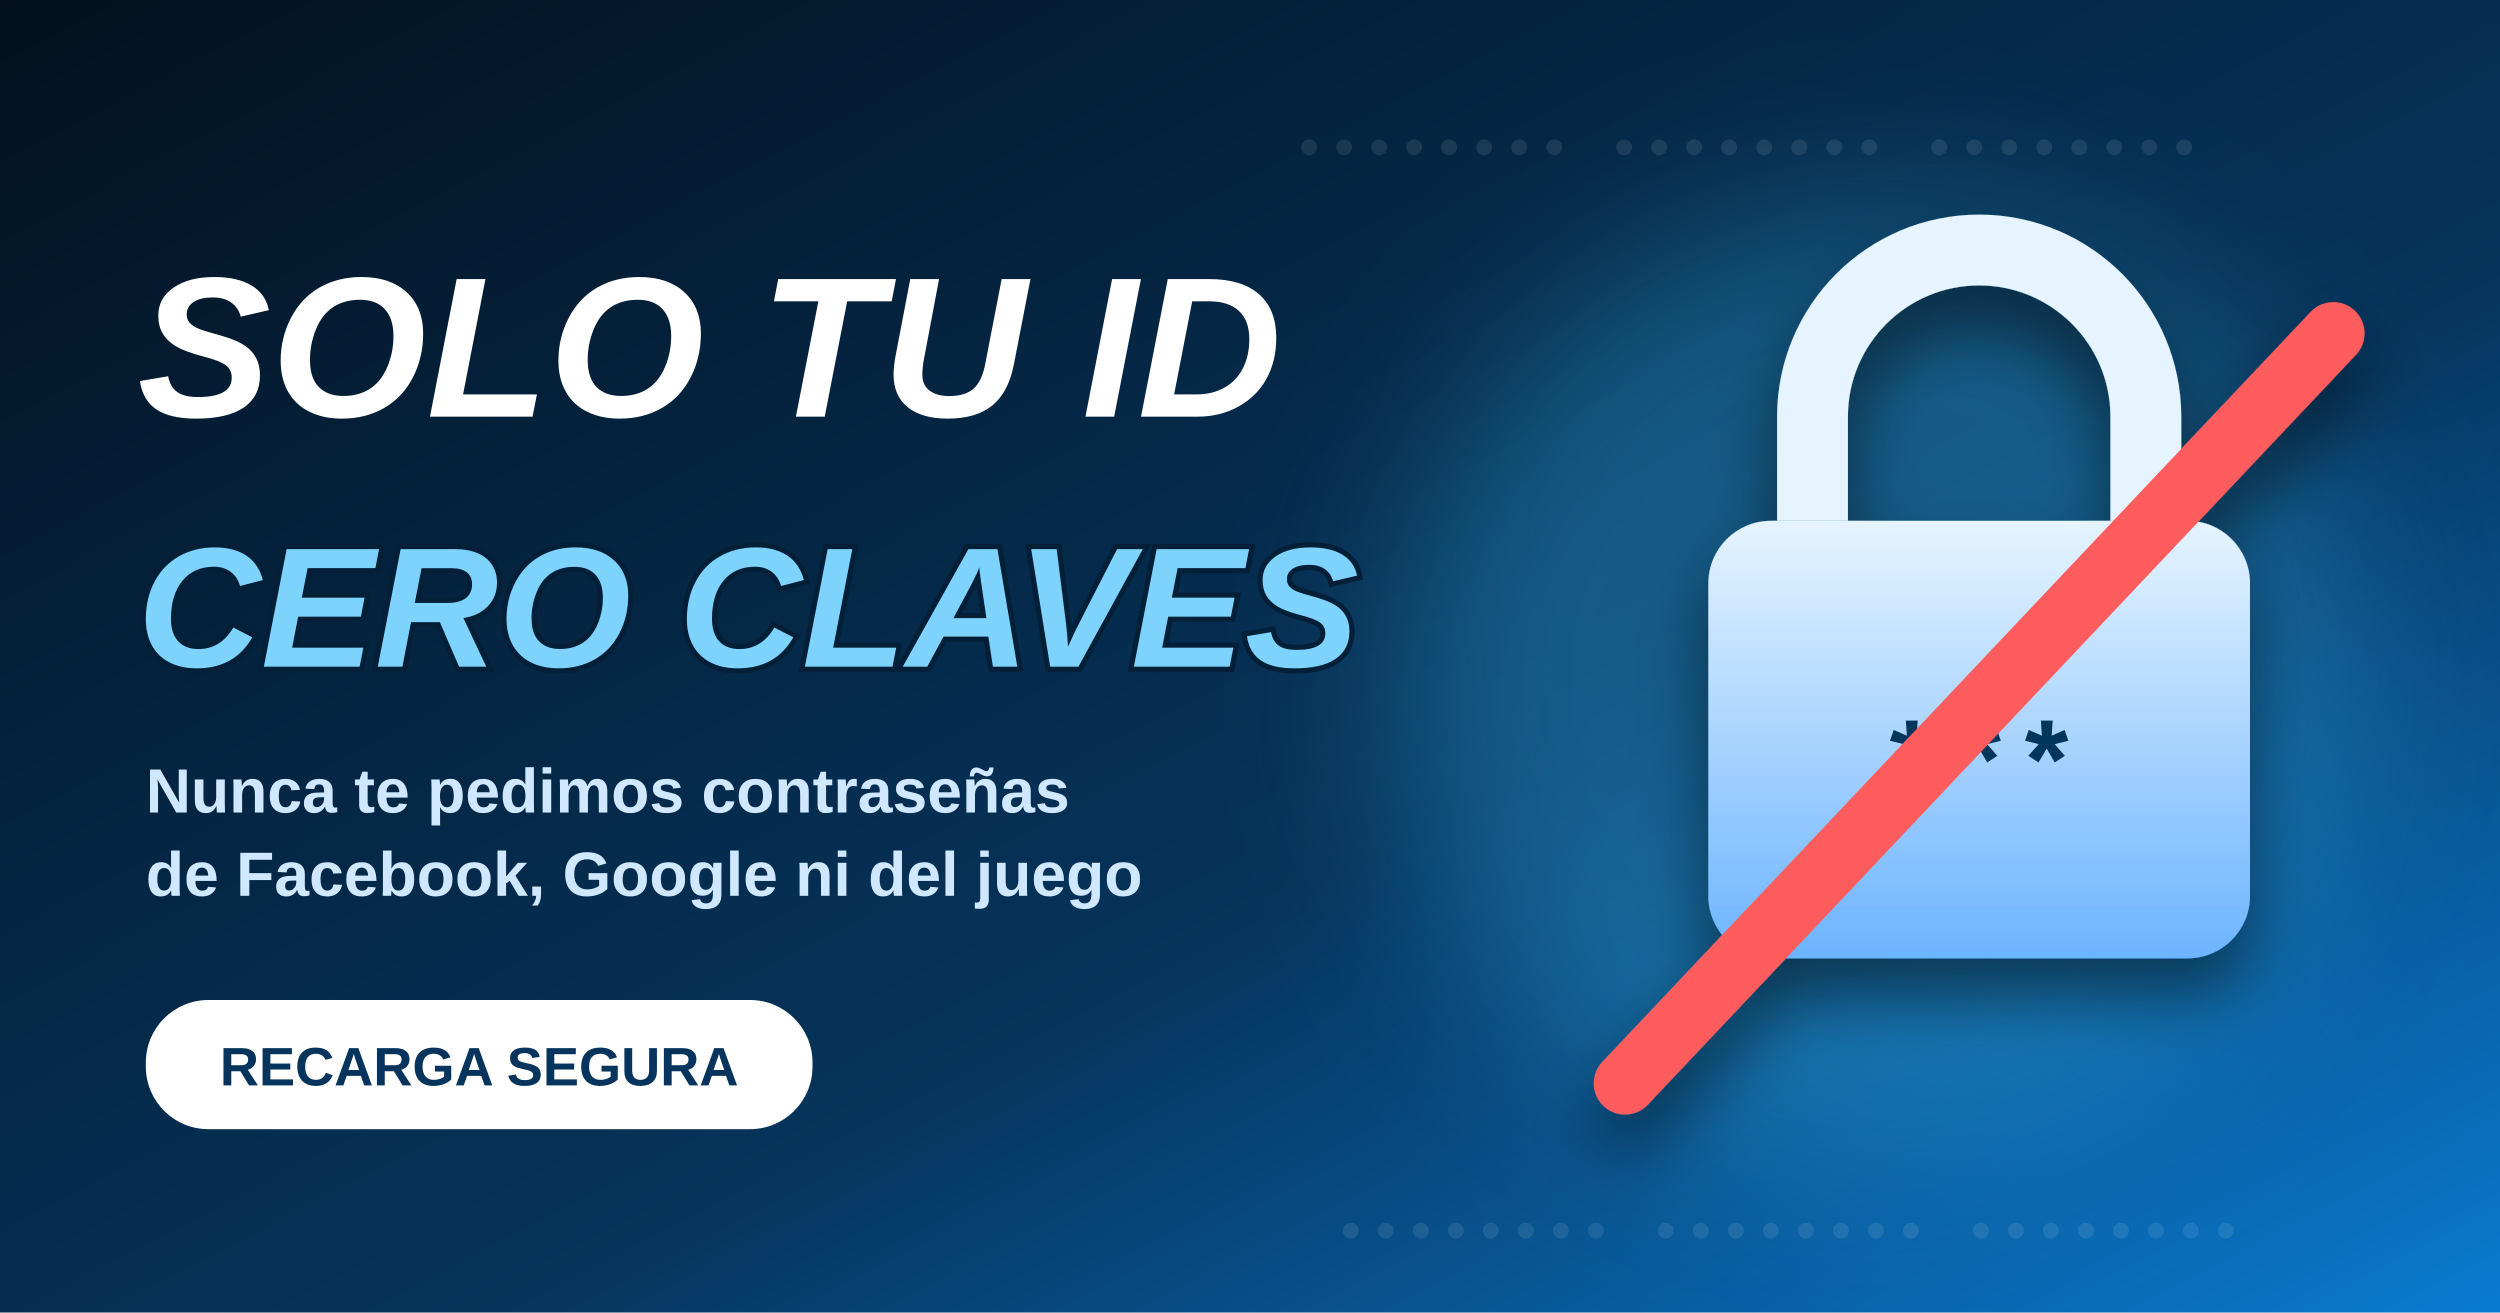
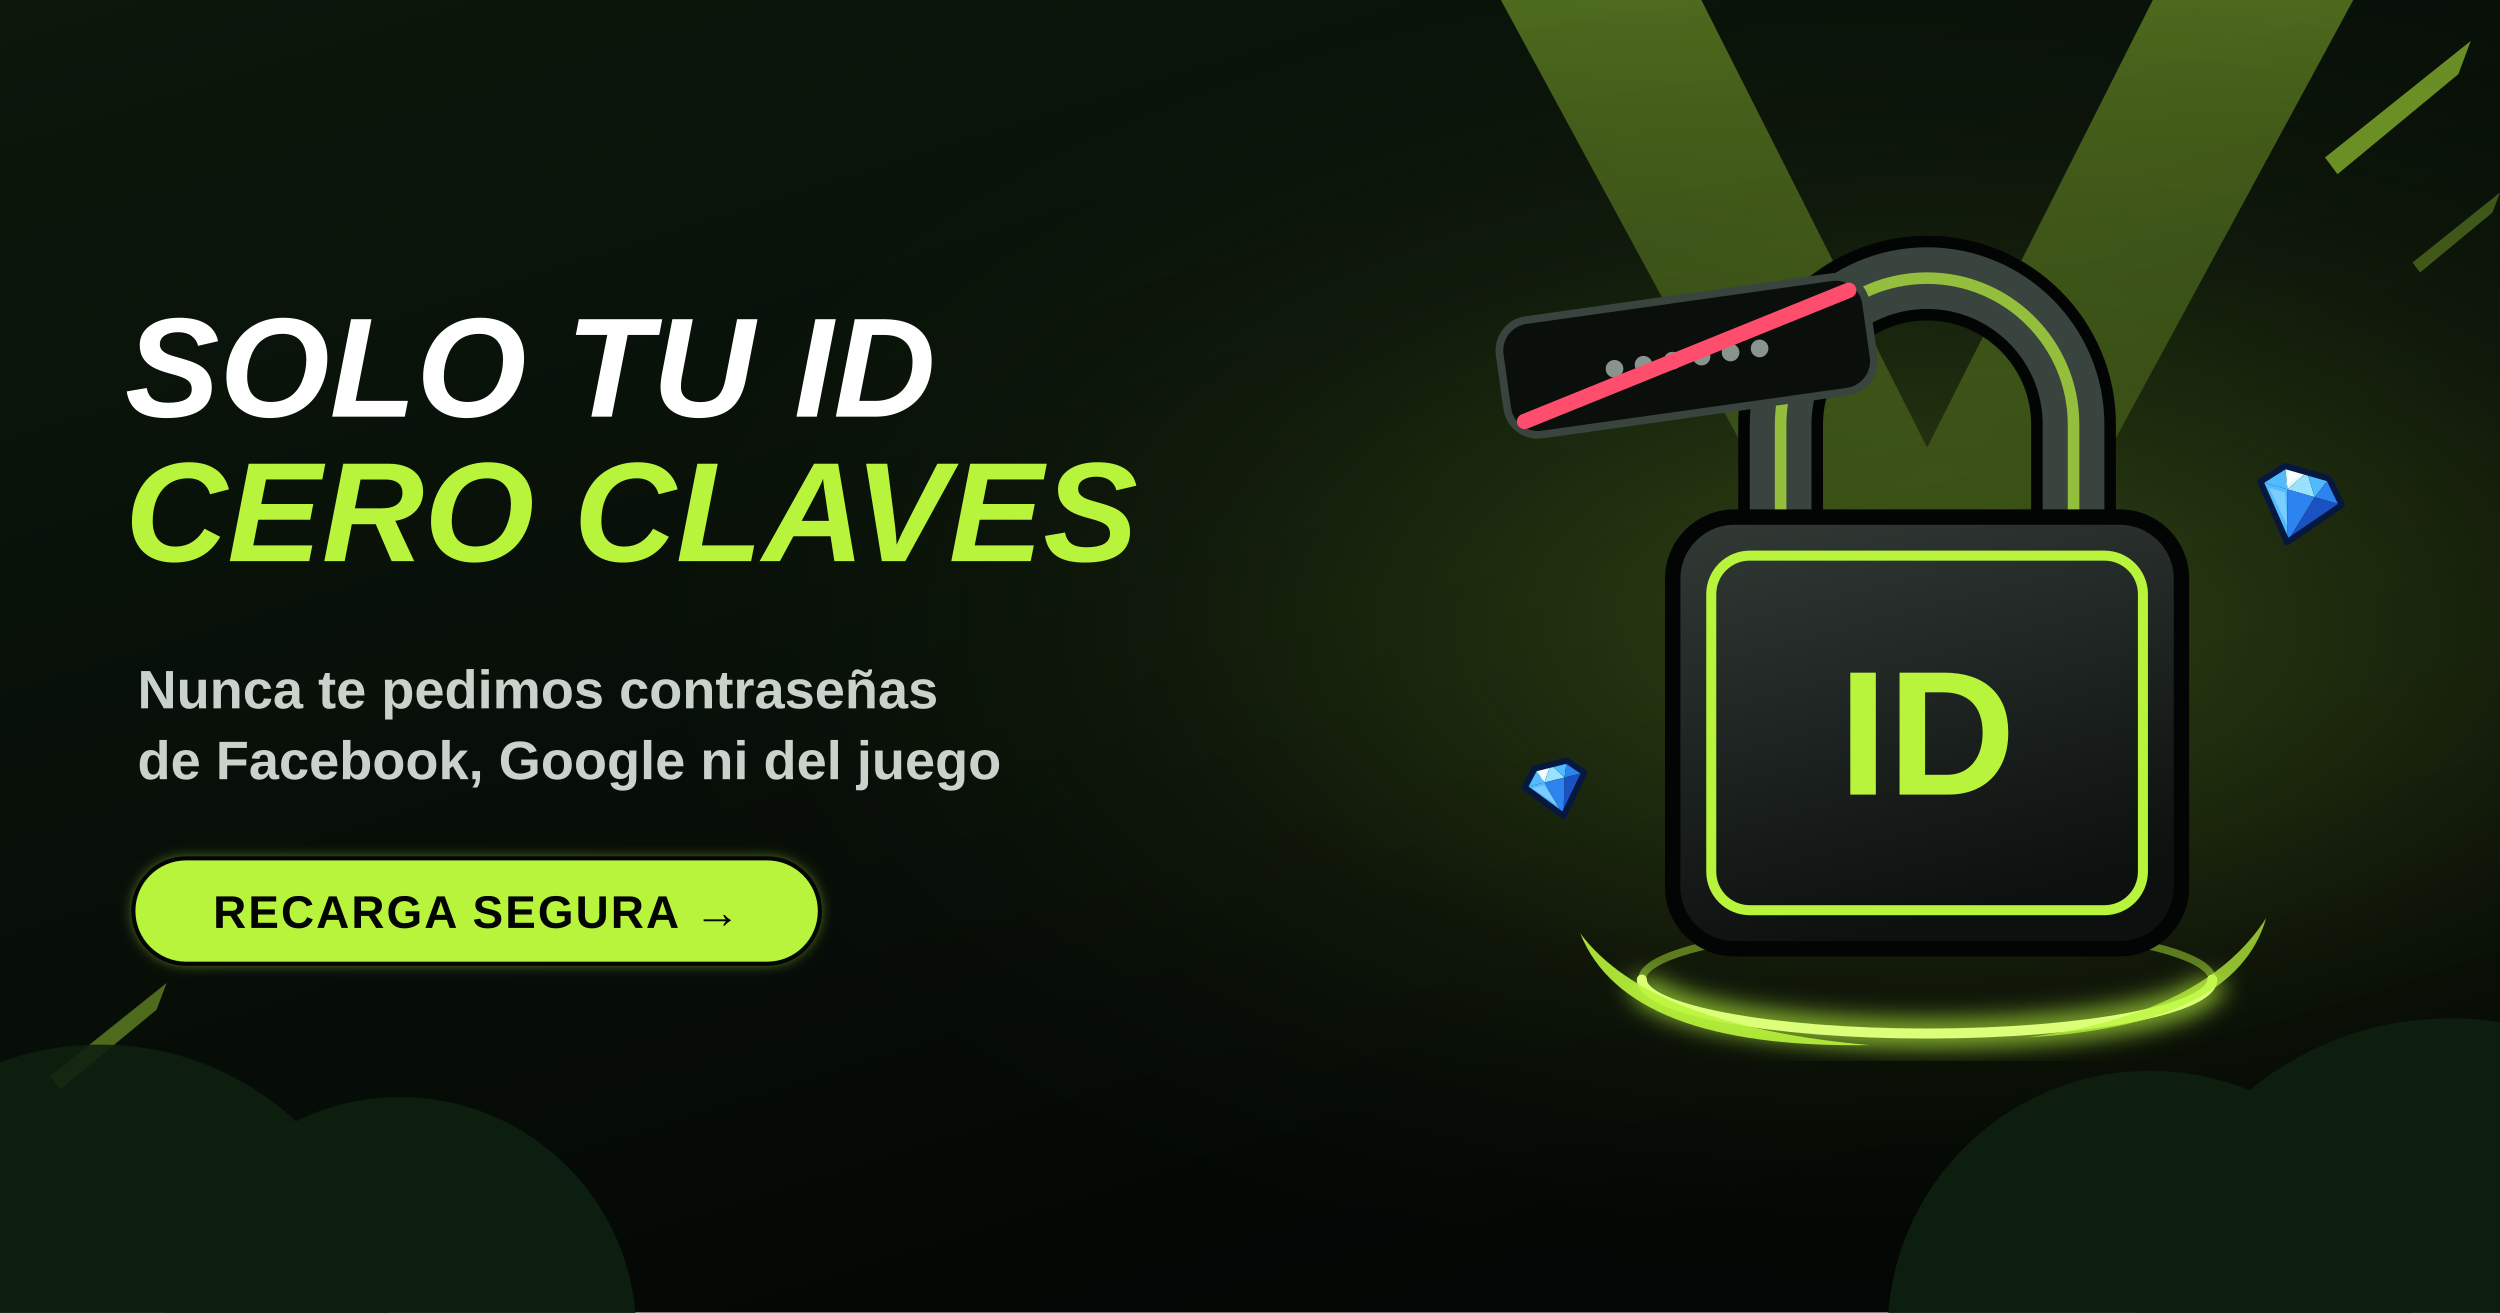
<svg xmlns="http://www.w3.org/2000/svg" viewBox="0 0 1200 630" width="1200" height="630">
  <defs>
-     <linearGradient id="bg" x1="0" y1="0" x2="1" y2="1">
-       <stop offset="0" stop-color="#03111f" />
-       <stop offset="0.6" stop-color="#06345c" />
-       <stop offset="1" stop-color="#0a7bd1" />
+     <linearGradient id="bg" x1="0" y1="0" x2="0.6" y2="1">
+       <stop offset="0" stop-color="#0c180c" />
+       <stop offset="1" stop-color="#030604" />
    </linearGradient>
-     <linearGradient id="lock" x1="0" y1="0" x2="0" y2="1">
-       <stop offset="0" stop-color="#e6f4ff" />
-       <stop offset="1" stop-color="#6cb4ff" />
+     <linearGradient id="v" x1="0" y1="0" x2="0" y2="1">
+       <stop offset="0" stop-color="#b9f43c" stop-opacity=".4" />
+       <stop offset="1" stop-color="#b9f43c" stop-opacity=".03" />
    </linearGradient>
-     <filter id="glow" x="-50%" y="-50%" width="200%" height="200%">
-       <feGaussianBlur stdDeviation="40" />
+     <radialGradient id="glow" cx="0.771" cy="0.476" r="0.55">
+       <stop offset="0" stop-color="#b9f43c" stop-opacity=".24" />
+       <stop offset=".55" stop-color="#b9f43c" stop-opacity=".05" />
+       <stop offset="1" stop-color="#000" stop-opacity="0" />
+     </radialGradient>
+     <radialGradient id="gemglow">
+       <stop offset="0" stop-color="#4fc3ff" stop-opacity=".5" />
+       <stop offset="1" stop-color="#4fc3ff" stop-opacity="0" />
+     </radialGradient>
+     <linearGradient id="dark" x1="0" y1="0" x2="0.3" y2="1">
+       <stop offset="0" stop-color="#323a36" />
+       <stop offset="1" stop-color="#0c100e" />
+     </linearGradient>
+     <linearGradient id="lid" x1="0" y1="0" x2="0" y2="1">
+       <stop offset="0" stop-color="#47524c" />
+       <stop offset="1" stop-color="#1b221e" />
+     </linearGradient>
+     <filter id="soft" x="-50%" y="-50%" width="200%" height="200%">
+       <feGaussianBlur stdDeviation="3" />
    </filter>
-     <filter id="shadow" x="-30%" y="-30%" width="160%" height="170%">
-       <feDropShadow dx="0" dy="18" stdDeviation="16" flood-color="#000" flood-opacity=".5" />
-     </filter>
+     <path id="spark" d="M0 -10L2.2 -2.2L10 0L2.2 2.2L0 10L-2.2 2.2L-10 0L-2.2 -2.2Z" fill="#fff" />
  </defs>
  <rect width="1200" height="630" fill="url(#bg)" />
-   <circle cx="900" cy="330" r="230" fill="#38bdf8" opacity=".3" filter="url(#glow)" />
-   <g opacity=".09" fill="#fff" font-family="Courier New, monospace" font-size="28">
-     <text x="620" y="80">•••••••• •••••••• ••••••••</text>
-     <text x="640" y="600">•••••••• •••••••• ••••••••</text>
+   <path d="M715 -10H811.6L925 214.83L1038.4 -10H1135L941.8 346.5H908.2Z" fill="url(#v)" />
+   <rect width="1200" height="630" fill="url(#glow)" />
+   <path d="M1116 75.6L1186 19.6L1180 35.6L1122 83.6Z" fill="#b9f43c" opacity="0.55" />
+   <path d="M1158 126L1200 92.4L1196.4 102L1161.6 130.8Z" fill="#b9f43c" opacity="0.3" />
+   <path d="M24 516.6L80 471.8L75.2 484.6L28.8 523Z" fill="#b9f43c" opacity="0.4" />
+   <circle cx="48" cy="640" r="138.6" fill="#0d200f" opacity=".9" />
+   <circle cx="192" cy="640" r="113.4" fill="#0d200f" opacity=".9" />
+   <circle cx="1032" cy="640" r="126" fill="#0d200f" opacity=".9" />
+   <circle cx="1176" cy="640" r="151.2" fill="#0d200f" opacity=".9" />
+   <g transform="translate(925 300) scale(1.85)">
+     <path d="M-74 92A74 14 0 0 1 74 92" fill="none" stroke="#b9f43c" stroke-opacity=".45" stroke-width="2" />
+     <path d="M-38 -24V-52A38 38 0 0 1 38 -52V-24" fill="none" stroke="#030504" stroke-width="22" />
+     <path d="M-38 -24V-52A38 38 0 0 1 38 -52V-24" fill="none" stroke="#3a443e" stroke-width="16" />
+     <path d="M-38 -24V-52A38 38 0 0 1 38 -52V-24" fill="none" stroke="#b9f43c" stroke-width="3" stroke-opacity=".7" />
+     <rect x="-66" y="-28" width="132" height="112" rx="16" fill="url(#dark)" stroke="#030504" stroke-width="4" />
+     <rect x="-56" y="-18" width="112" height="92" rx="10" fill="none" stroke="#b9f43c" stroke-width="2.6" />
+     <text x="0" y="44" font-family="Arial Black, Arial, Helvetica, sans-serif" font-weight="900" font-size="46" fill="#b9f43c" text-anchor="middle">ID</text>
+     <g transform="translate(-112 -78) rotate(-8)">
+       <rect x="0" y="0" width="96" height="30" rx="8" fill="#0b0f0c" stroke="#3a443e" stroke-width="2" />
+       <text x="48" y="21" font-family="Arial, Helvetica, sans-serif" font-weight="900" font-size="16" fill="#8a948e" text-anchor="middle" letter-spacing="2">••••••</text>
+       <path d="M4 26L92 4" stroke="#ff4d6d" stroke-width="4" stroke-linecap="round" />
+     </g>
+     <g transform="rotate(16 96 -30.54)" stroke-linejoin="round">
+       <path d="M90.06 -40L85 -34.324L92.333 -34.324Z" fill="#52bbff" />
+       <path d="M90.06 -40L96 -40L92.333 -34.324Z" fill="#e3f9ff" />
+       <path d="M96 -40L92.333 -34.324L99.667 -34.324Z" fill="#98e1ff" />
+       <path d="M96 -40L101.94 -40L99.667 -34.324Z" fill="#52bbff" />
+       <path d="M101.94 -40L107 -34.324L99.667 -34.324Z" fill="#2d84f0" />
+       <path d="M85 -34.324L92.333 -34.324L96 -21.08Z" fill="#52bbff" />
+       <path d="M92.333 -34.324L99.667 -34.324L96 -21.08Z" fill="#2d84f0" />
+       <path d="M99.667 -34.324L107 -34.324L96 -21.08Z" fill="#1a52c4" />
+       <path d="M91.38 -39.054L94.68 -39.054L91.673 -35.27Z" fill="#fff" opacity=".7" />
+       <path d="M87.64 -33.378L91.893 -33.378L94.9 -25.242Z" fill="#fff" opacity=".25" />
+       <path d="M90.06 -40H101.94L107 -34.324L96 -21.08L85 -34.324Z" fill="none" stroke="#06183f" stroke-width="1.6" />
+     </g>
+     <g transform="rotate(-14 -96 42.88)" stroke-linejoin="round">
+       <path d="M-100.32 36L-104 40.128L-98.667 40.128Z" fill="#52bbff" />
+       <path d="M-100.32 36L-96 36L-98.667 40.128Z" fill="#e3f9ff" />
+       <path d="M-96 36L-98.667 40.128L-93.333 40.128Z" fill="#98e1ff" />
+       <path d="M-96 36L-91.68 36L-93.333 40.128Z" fill="#52bbff" />
+       <path d="M-91.68 36L-88 40.128L-93.333 40.128Z" fill="#2d84f0" />
+       <path d="M-104 40.128L-98.667 40.128L-96 49.76Z" fill="#52bbff" />
+       <path d="M-98.667 40.128L-93.333 40.128L-96 49.76Z" fill="#2d84f0" />
+       <path d="M-93.333 40.128L-88 40.128L-96 49.76Z" fill="#1a52c4" />
+       <path d="M-99.36 36.688L-96.96 36.688L-99.147 39.44Z" fill="#fff" opacity=".7" />
+       <path d="M-102.08 40.816L-98.987 40.816L-96.8 46.733Z" fill="#fff" opacity=".25" />
+       <path d="M-100.32 36H-91.68L-88 40.128L-96 49.76L-104 40.128Z" fill="none" stroke="#06183f" stroke-width="1.6" />
+     </g>
+     <path d="M-74 92A74 14 0 0 0 74 92" fill="none" stroke="#b9f43c" stroke-width="7" filter="url(#soft)" opacity=".75" />
+     <path d="M-74 92A74 14 0 0 0 74 92" fill="none" stroke="#dcff7a" stroke-width="2.6" stroke-linecap="round" />
+     <path d="M-90 80Q-78 110 -14.8 109Q-72 104 -90 80Z" fill="#b9f43c" opacity=".9" />
+     <path d="M88 76Q80 104 25.9 107Q72 101 88 76Z" fill="#b9f43c" opacity=".75" />
  </g>
-   <g filter="url(#shadow)" transform="translate(50 0)">
-     <rect x="770" y="250" rx="30" width="260" height="210" fill="url(#lock)" />
-     <path d="M820 250 v-50 a80 80 0 0 1 160 0 v50" fill="none" stroke="#e6f4ff" stroke-width="34" />
-     <text x="900" y="385" text-anchor="middle" font-family="Courier New, monospace" font-weight="700" font-size="54" fill="#06345c">***</text>
-     <path d="M730 520 L1070 160" stroke="#ff5d5d" stroke-width="30" stroke-linecap="round" />
+   <text x="60" y="200" font-family="Arial Black, Arial, Helvetica, sans-serif" font-weight="900" font-style="italic" font-size="68" fill="#fff">SOLO TU ID</text>
+   <text x="60" y="269.36" font-family="Arial Black, Arial, Helvetica, sans-serif" font-weight="900" font-style="italic" font-size="68" fill="#b9f43c">CERO CLAVES</text>
+   <text x="66" y="340" font-family="Arial, Helvetica, sans-serif" font-weight="700" font-size="26" fill="#c9d3cc" text-anchor="start">Nunca te pedimos contraseñas</text>
+   <text x="66" y="374" font-family="Arial, Helvetica, sans-serif" font-weight="700" font-size="26" fill="#c9d3cc" text-anchor="start">de Facebook, Google ni del juego</text>
+   <g transform="translate(64 412)">
+     <rect width="329.56" height="50.6" rx="25.3" fill="#b9f43c" filter="url(#soft)" opacity=".55" />
+     <rect width="329.56" height="50.6" rx="25.3" fill="#b9f43c" stroke="#030504" stroke-width="2" />
+     <text x="164.78" y="33.396" font-family="Arial Black, Arial, Helvetica, sans-serif" font-weight="900" font-size="22" fill="#030504" text-anchor="middle" letter-spacing="1">RECARGA SEGURA  →</text>
  </g>
-   <text x="66" y="200" font-family="Arial Black, Impact, Arial, sans-serif" font-weight="900" font-style="italic" font-size="96" fill="#fff">SOLO TU ID</text>
-   <text x="66" y="320" font-family="Arial Black, Impact, Arial, sans-serif" font-weight="900" font-style="italic" font-size="82" fill="#7dd3fc" stroke="#032038" stroke-width="5" paint-order="stroke">CERO CLAVES</text>
-   <text x="70" y="390" font-family="Arial, Helvetica, sans-serif" font-weight="700" font-size="30" fill="#cfe8ff">Nunca te pedimos contraseñas</text>
-   <text x="70" y="430" font-family="Arial, Helvetica, sans-serif" font-weight="700" font-size="30" fill="#cfe8ff">de Facebook, Google ni del juego</text>
-   <rect x="70" y="480" rx="30" width="320" height="62" fill="#ffffff" />
-   <text x="230" y="521" text-anchor="middle" font-family="Arial Black, Arial, sans-serif" font-weight="900" font-size="26" fill="#06345c">RECARGA SEGURA</text>
</svg>
